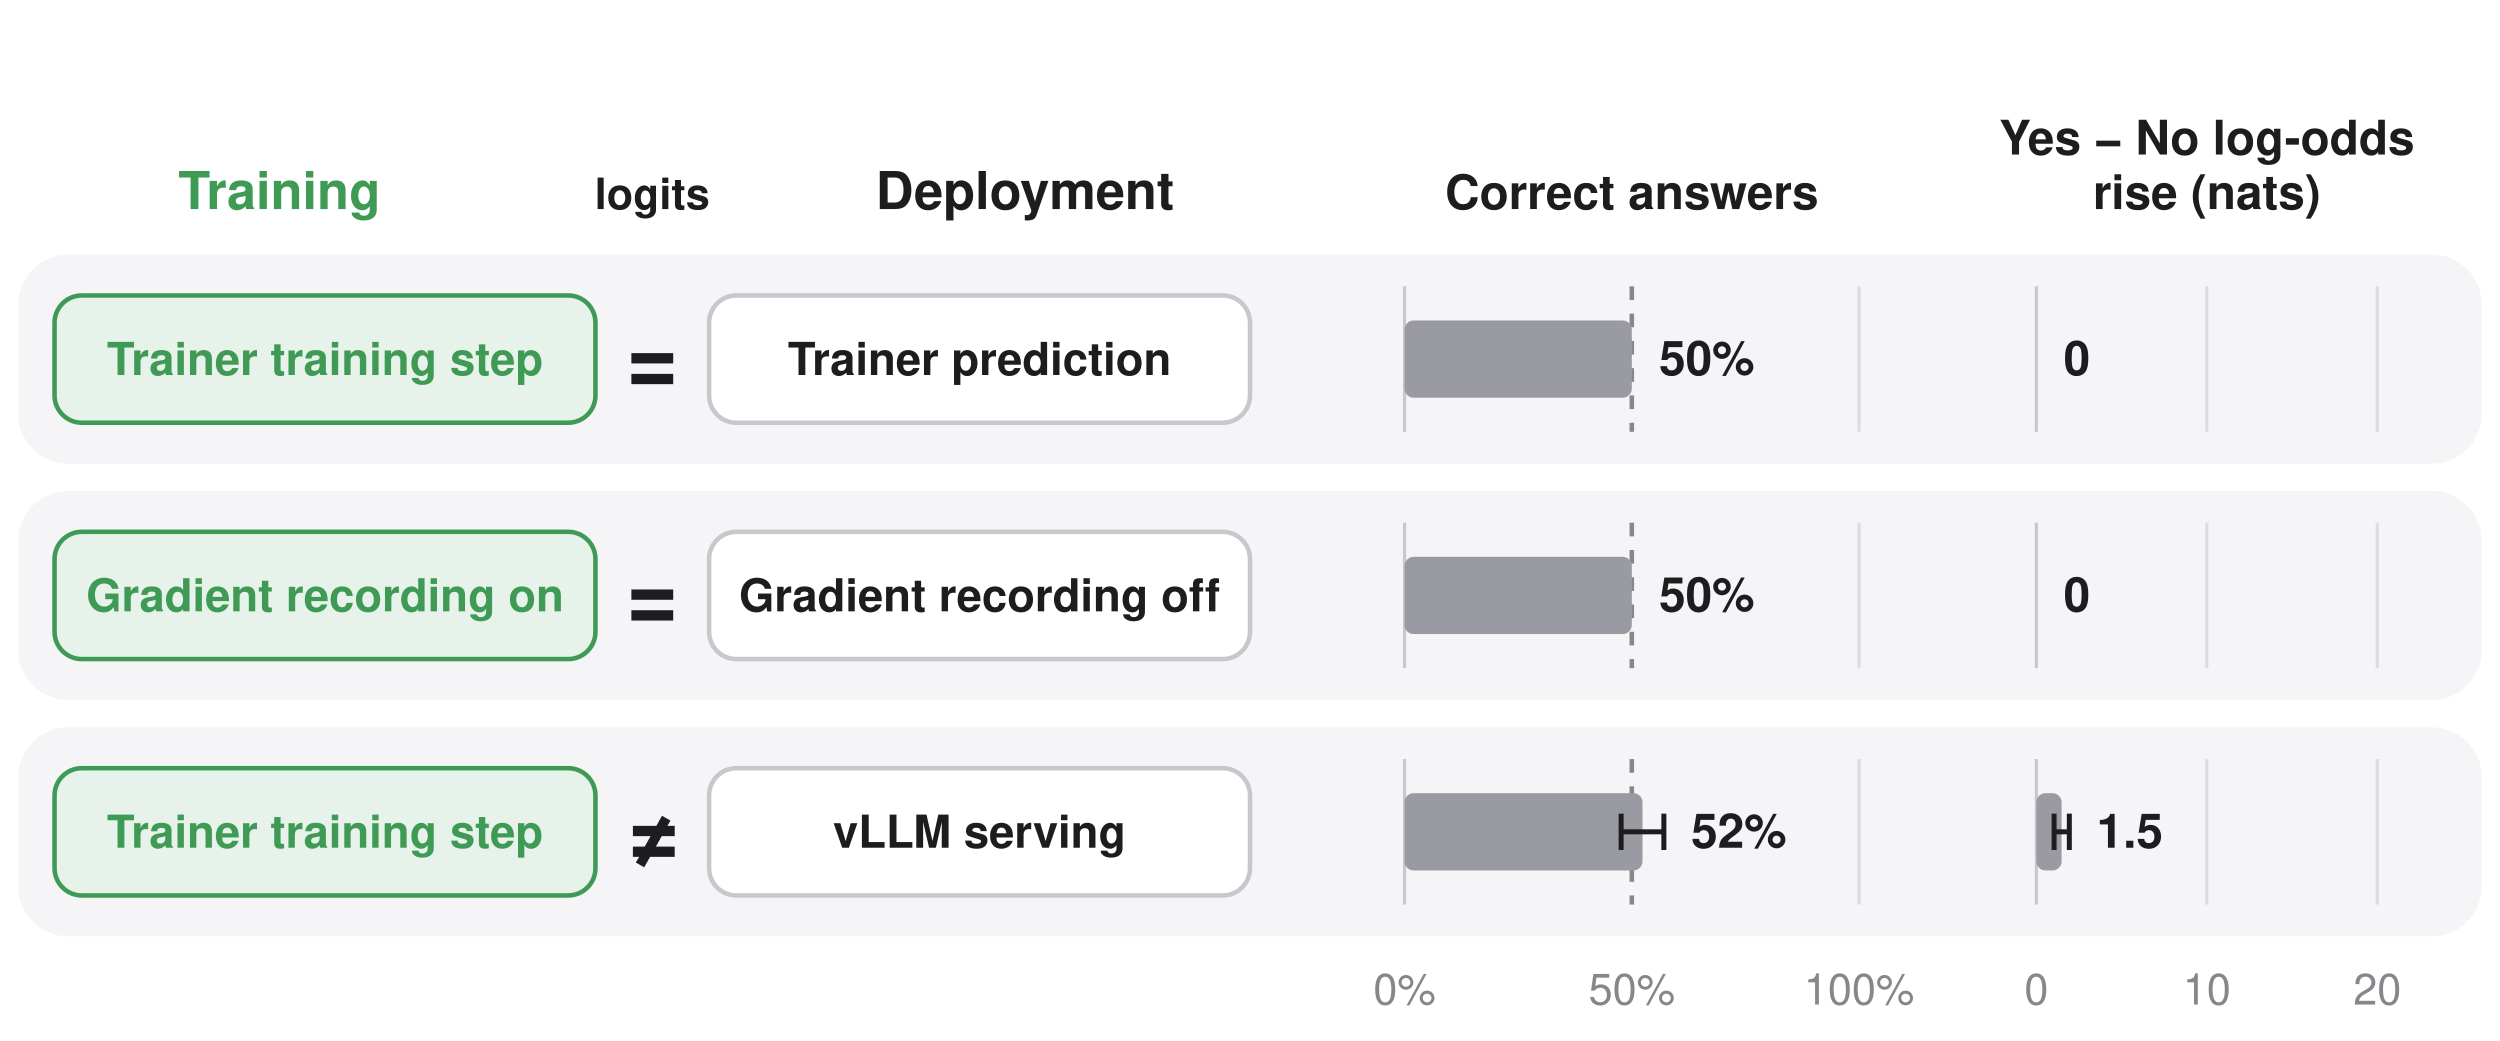
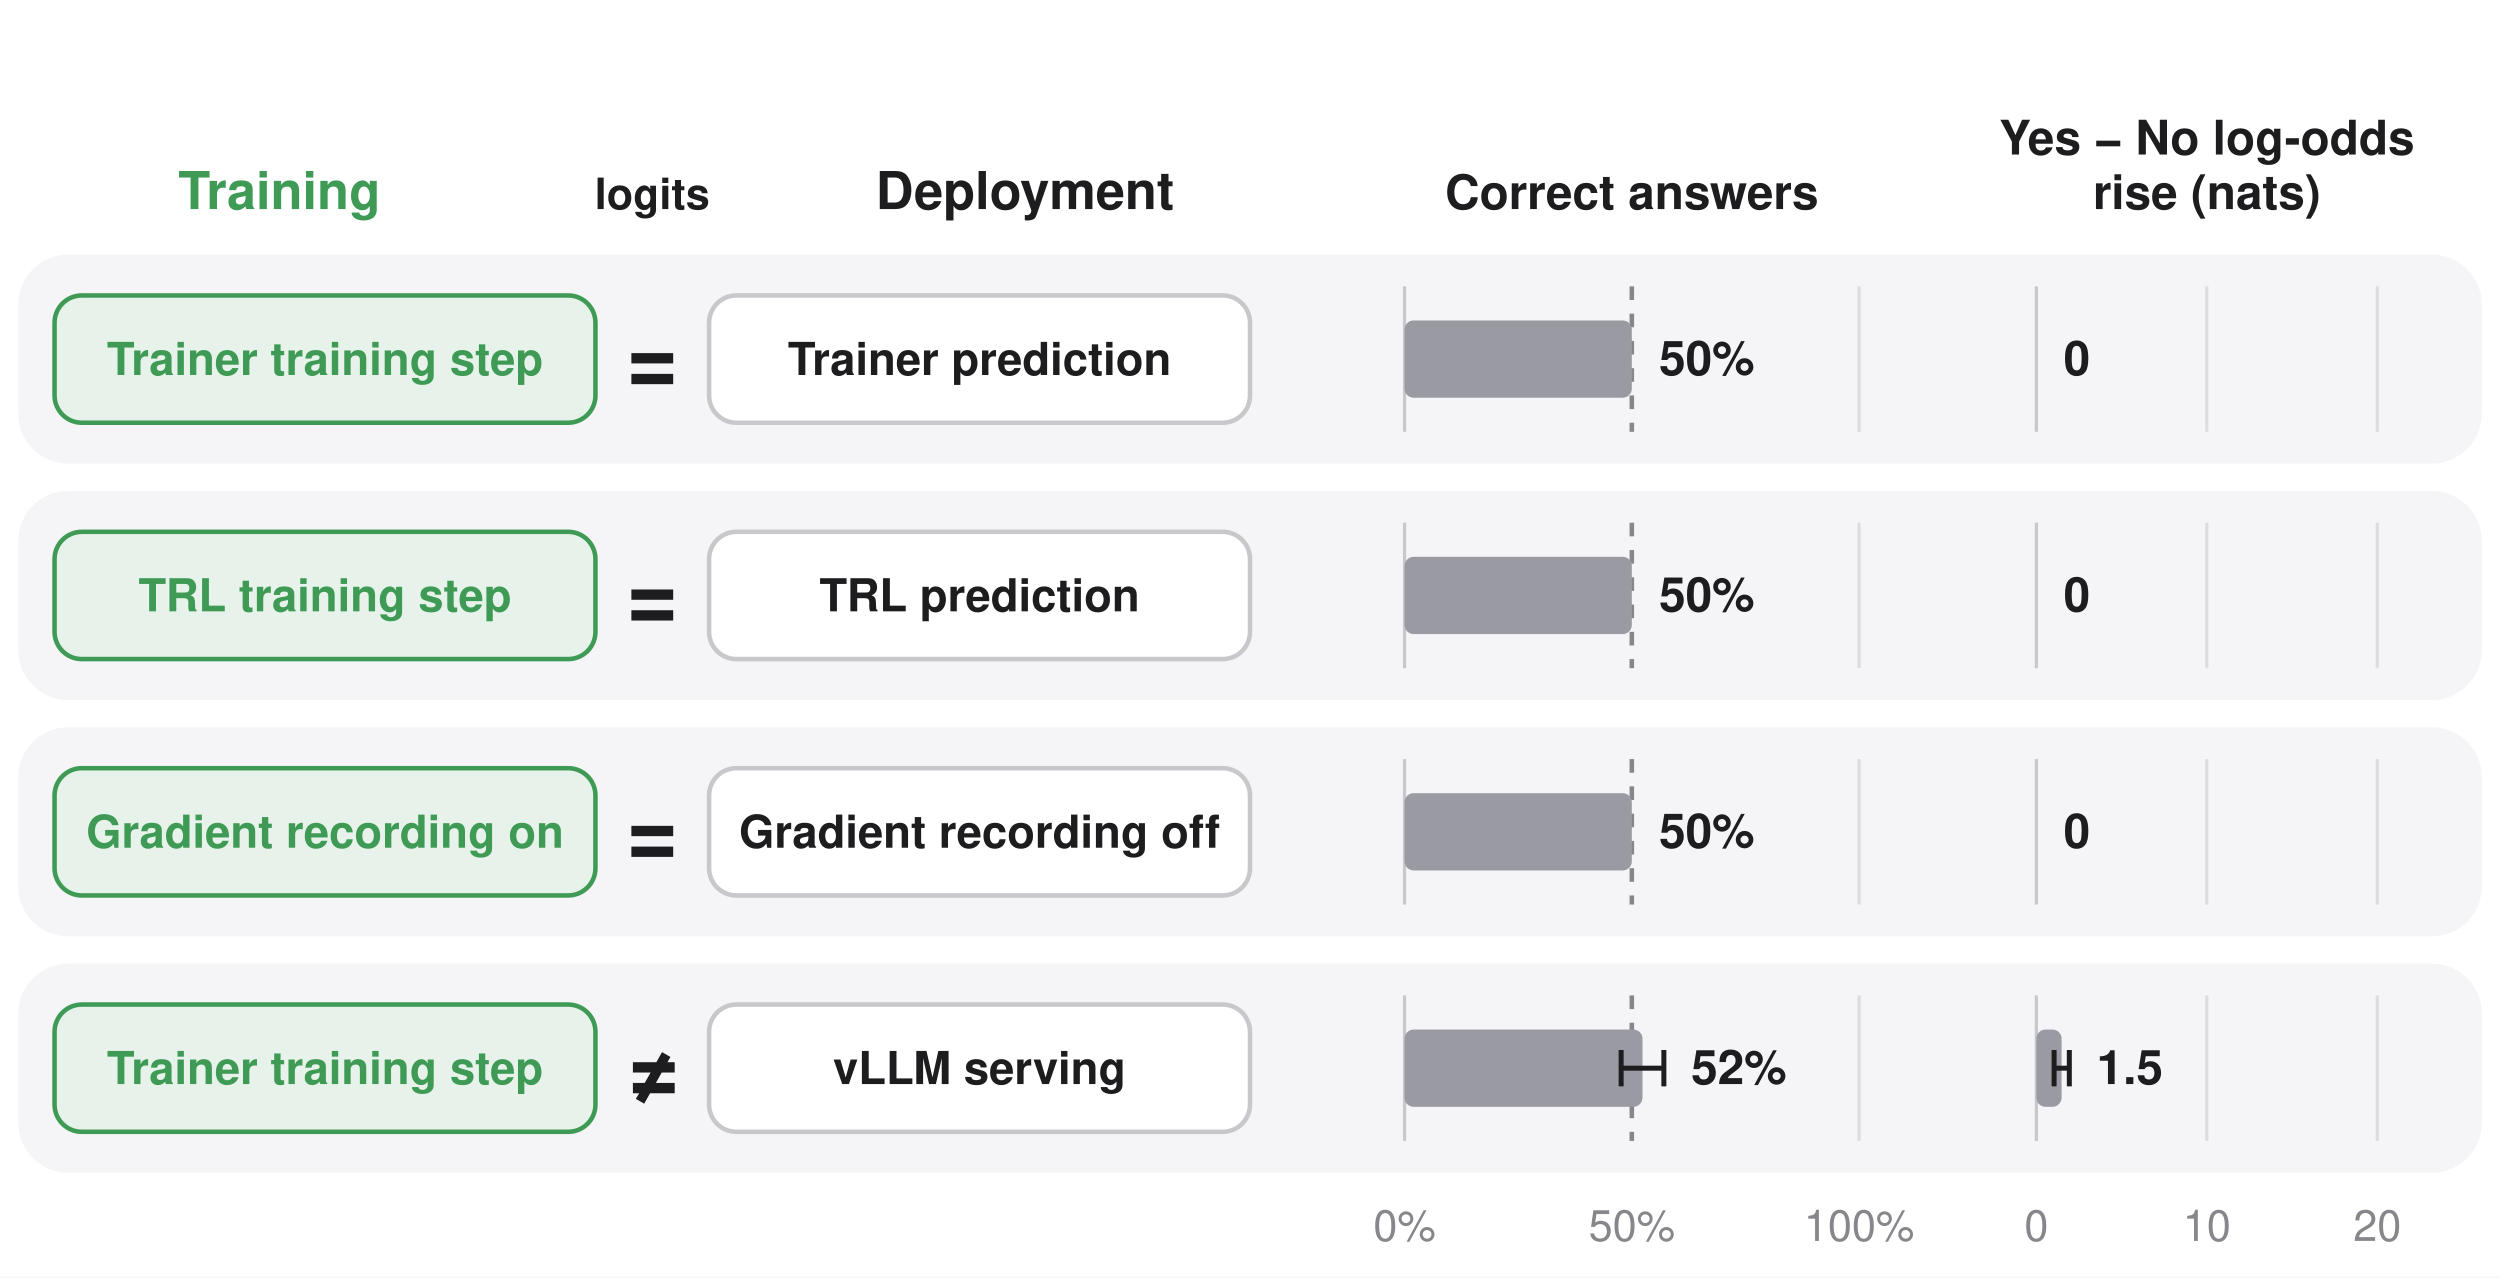
- <svg xmlns="http://www.w3.org/2000/svg" width="1100" height="458" viewBox="0 0 1100 458">
+ <svg xmlns="http://www.w3.org/2000/svg" width="1100" height="562" viewBox="0 0 1100 562">
  <defs>
    <filter id="shadow" x="-10%" y="-10%" width="120%" height="140%">
      <feGaussianBlur in="SourceAlpha" stdDeviation="7" />
      <feOffset dy="4" result="blur" />
      <feComponentTransfer>
        <feFuncA type="linear" slope="0.09" />
      </feComponentTransfer>
      <feMerge>
        <feMergeNode />
        <feMergeNode in="SourceGraphic" />
      </feMerge>
    </filter>
    <filter id="soft" x="-50%" y="-50%" width="200%" height="200%">
      <feGaussianBlur stdDeviation="6" />
    </filter>
  </defs>
  <rect width="100%" height="100%" fill="white" />
  <defs>
    <marker id="head-1D1D1F" viewBox="0 0 10 10" refX="8.5" refY="5" markerWidth="5.5" markerHeight="5.5" orient="auto">
      <path d="M0,0 L10,5 L0,10 z" fill="#1D1D1F" />
    </marker>
  </defs>
  <text x="123.0" y="92.0" font-family="Helvetica Neue, Helvetica, Arial, sans-serif" font-size="23" font-weight="700" fill="#3E9A55" text-anchor="middle">Training</text>
  <text x="451.0" y="92.0" font-family="Helvetica Neue, Helvetica, Arial, sans-serif" font-size="23" font-weight="700" fill="#1D1D1F" text-anchor="middle">Deployment</text>
  <text x="287.0" y="92.0" font-family="Helvetica Neue, Helvetica, Arial, sans-serif" font-size="19" font-weight="700" fill="#1D1D1F" text-anchor="middle">logits</text>
  <text x="718.0" y="92.0" font-family="Helvetica Neue, Helvetica, Arial, sans-serif" font-size="21" font-weight="700" fill="#1D1D1F" text-anchor="middle">Correct answers</text>
  <text x="971.0" y="68.0" font-family="Helvetica Neue, Helvetica, Arial, sans-serif" font-size="21" font-weight="700" fill="#1D1D1F" text-anchor="middle">Yes − No log-odds</text>
  <text x="971.0" y="92.0" font-family="Helvetica Neue, Helvetica, Arial, sans-serif" font-size="21" font-weight="700" fill="#1D1D1F" text-anchor="middle">rise (nats)</text>
  <rect x="8" y="112" width="1084" height="92" rx="22" fill="#F5F5F7" />
  <rect x="24.0" y="130.0" width="238.0" height="56.0" rx="12" fill="#E7F3EA" stroke="#3E9A55" stroke-width="2" />
  <text x="143.0" y="165.0" font-family="Helvetica Neue, Helvetica, Arial, sans-serif" font-size="20" font-weight="700" fill="#3E9A55" text-anchor="middle">Trainer training step</text>
  <rect x="312.0" y="130.0" width="238.0" height="56.0" rx="12" fill="white" stroke="#C7C7CC" stroke-width="2" />
  <text x="431.0" y="165.0" font-family="Helvetica Neue, Helvetica, Arial, sans-serif" font-size="20" font-weight="700" fill="#1D1D1F" text-anchor="middle">Trainer prediction</text>
  <text x="287.0" y="171.0" font-family="Helvetica Neue, Helvetica, Arial, sans-serif" font-size="38" font-weight="700" fill="#1D1D1F" text-anchor="middle">=</text>
  <line x1="618.0" y1="126" x2="618.0" y2="190" stroke="#C7C7CC" stroke-width="1.4" />
  <line x1="718.0" y1="126" x2="718.0" y2="190" stroke="#86868B" stroke-width="2" stroke-dasharray="6 6" />
  <line x1="818.0" y1="126" x2="818.0" y2="190" stroke="#DCDCE1" stroke-width="1.4" />
  <rect x="618" y="141.0" width="100.0" height="34" rx="4" fill="#9A9AA2" />
  <text x="730.0" y="165.0" font-family="Helvetica Neue, Helvetica, Arial, sans-serif" font-size="21" font-weight="700" fill="#1D1D1F" text-anchor="start">50%</text>
  <line x1="896.0" y1="126" x2="896.0" y2="190" stroke="#C7C7CC" stroke-width="1.4" />
  <line x1="971.0" y1="126" x2="971.0" y2="190" stroke="#DCDCE1" stroke-width="1.4" />
  <line x1="1046.0" y1="126" x2="1046.0" y2="190" stroke="#DCDCE1" stroke-width="1.4" />
  <text x="908.0" y="165.0" font-family="Helvetica Neue, Helvetica, Arial, sans-serif" font-size="21" font-weight="700" fill="#1D1D1F" text-anchor="start">0</text>
  <rect x="8" y="216" width="1084" height="92" rx="22" fill="#F5F5F7" />
  <rect x="24.0" y="234.0" width="238.0" height="56.0" rx="12" fill="#E7F3EA" stroke="#3E9A55" stroke-width="2" />
-   <text x="143.0" y="269.0" font-family="Helvetica Neue, Helvetica, Arial, sans-serif" font-size="20" font-weight="700" fill="#3E9A55" text-anchor="middle">Gradient recording on</text>
+   <text x="143.0" y="269.0" font-family="Helvetica Neue, Helvetica, Arial, sans-serif" font-size="20" font-weight="700" fill="#3E9A55" text-anchor="middle">TRL training step</text>
  <rect x="312.0" y="234.0" width="238.0" height="56.0" rx="12" fill="white" stroke="#C7C7CC" stroke-width="2" />
-   <text x="431.0" y="269.0" font-family="Helvetica Neue, Helvetica, Arial, sans-serif" font-size="20" font-weight="700" fill="#1D1D1F" text-anchor="middle">Gradient recording off</text>
+   <text x="431.0" y="269.0" font-family="Helvetica Neue, Helvetica, Arial, sans-serif" font-size="20" font-weight="700" fill="#1D1D1F" text-anchor="middle">TRL prediction</text>
  <text x="287.0" y="275.0" font-family="Helvetica Neue, Helvetica, Arial, sans-serif" font-size="38" font-weight="700" fill="#1D1D1F" text-anchor="middle">=</text>
  <line x1="618.0" y1="230" x2="618.0" y2="294" stroke="#C7C7CC" stroke-width="1.4" />
  <line x1="718.0" y1="230" x2="718.0" y2="294" stroke="#86868B" stroke-width="2" stroke-dasharray="6 6" />
  <line x1="818.0" y1="230" x2="818.0" y2="294" stroke="#DCDCE1" stroke-width="1.4" />
  <rect x="618" y="245.0" width="100.0" height="34" rx="4" fill="#9A9AA2" />
  <text x="730.0" y="269.0" font-family="Helvetica Neue, Helvetica, Arial, sans-serif" font-size="21" font-weight="700" fill="#1D1D1F" text-anchor="start">50%</text>
  <line x1="896.0" y1="230" x2="896.0" y2="294" stroke="#C7C7CC" stroke-width="1.4" />
  <line x1="971.0" y1="230" x2="971.0" y2="294" stroke="#DCDCE1" stroke-width="1.4" />
  <line x1="1046.0" y1="230" x2="1046.0" y2="294" stroke="#DCDCE1" stroke-width="1.4" />
  <text x="908.0" y="269.0" font-family="Helvetica Neue, Helvetica, Arial, sans-serif" font-size="21" font-weight="700" fill="#1D1D1F" text-anchor="start">0</text>
  <rect x="8" y="320" width="1084" height="92" rx="22" fill="#F5F5F7" />
  <rect x="24.0" y="338.0" width="238.0" height="56.0" rx="12" fill="#E7F3EA" stroke="#3E9A55" stroke-width="2" />
-   <text x="143.0" y="373.0" font-family="Helvetica Neue, Helvetica, Arial, sans-serif" font-size="20" font-weight="700" fill="#3E9A55" text-anchor="middle">Trainer training step</text>
+   <text x="143.0" y="373.0" font-family="Helvetica Neue, Helvetica, Arial, sans-serif" font-size="20" font-weight="700" fill="#3E9A55" text-anchor="middle">Gradient recording on</text>
  <rect x="312.0" y="338.0" width="238.0" height="56.0" rx="12" fill="white" stroke="#C7C7CC" stroke-width="2" />
-   <text x="431.0" y="373.0" font-family="Helvetica Neue, Helvetica, Arial, sans-serif" font-size="20" font-weight="700" fill="#1D1D1F" text-anchor="middle">vLLM serving</text>
-   <text x="287.0" y="379.0" font-family="Helvetica Neue, Helvetica, Arial, sans-serif" font-size="38" font-weight="700" fill="#1D1D1F" text-anchor="middle">≠</text>
+   <text x="431.0" y="373.0" font-family="Helvetica Neue, Helvetica, Arial, sans-serif" font-size="20" font-weight="700" fill="#1D1D1F" text-anchor="middle">Gradient recording off</text>
+   <text x="287.0" y="379.0" font-family="Helvetica Neue, Helvetica, Arial, sans-serif" font-size="38" font-weight="700" fill="#1D1D1F" text-anchor="middle">=</text>
  <line x1="618.0" y1="334" x2="618.0" y2="398" stroke="#C7C7CC" stroke-width="1.4" />
  <line x1="718.0" y1="334" x2="718.0" y2="398" stroke="#86868B" stroke-width="2" stroke-dasharray="6 6" />
  <line x1="818.0" y1="334" x2="818.0" y2="398" stroke="#DCDCE1" stroke-width="1.4" />
-   <rect x="618" y="349.0" width="104.7" height="34" rx="4" fill="#9A9AA2" />
-   <path d="M713.3 366.0H732.1M713.3 358.0V374.0M732.1 358.0V374.0" stroke="#1D1D1F" stroke-width="2.2" fill="none" />
-   <text x="744.1" y="373.0" font-family="Helvetica Neue, Helvetica, Arial, sans-serif" font-size="21" font-weight="700" fill="#1D1D1F" text-anchor="start">52%</text>
+   <rect x="618" y="349.0" width="100.0" height="34" rx="4" fill="#9A9AA2" />
+   <text x="730.0" y="373.0" font-family="Helvetica Neue, Helvetica, Arial, sans-serif" font-size="21" font-weight="700" fill="#1D1D1F" text-anchor="start">50%</text>
  <line x1="896.0" y1="334" x2="896.0" y2="398" stroke="#C7C7CC" stroke-width="1.4" />
  <line x1="971.0" y1="334" x2="971.0" y2="398" stroke="#DCDCE1" stroke-width="1.4" />
  <line x1="1046.0" y1="334" x2="1046.0" y2="398" stroke="#DCDCE1" stroke-width="1.4" />
-   <rect x="896" y="349.0" width="11.1" height="34" rx="4" fill="#9A9AA2" />
-   <path d="M903.8 366.0H910.5M903.8 358.0V374.0M910.5 358.0V374.0" stroke="#1D1D1F" stroke-width="2.2" fill="none" />
-   <text x="922.5" y="373.0" font-family="Helvetica Neue, Helvetica, Arial, sans-serif" font-size="21" font-weight="700" fill="#1D1D1F" text-anchor="start">1.5</text>
-   <text x="618.0" y="442.0" font-family="Helvetica Neue, Helvetica, Arial, sans-serif" font-size="19" font-weight="400" fill="#86868B" text-anchor="middle">0%</text>
-   <text x="718.0" y="442.0" font-family="Helvetica Neue, Helvetica, Arial, sans-serif" font-size="19" font-weight="400" fill="#86868B" text-anchor="middle">50%</text>
-   <text x="818.0" y="442.0" font-family="Helvetica Neue, Helvetica, Arial, sans-serif" font-size="19" font-weight="400" fill="#86868B" text-anchor="middle">100%</text>
-   <text x="896.0" y="442.0" font-family="Helvetica Neue, Helvetica, Arial, sans-serif" font-size="19" font-weight="400" fill="#86868B" text-anchor="middle">0</text>
-   <text x="971.0" y="442.0" font-family="Helvetica Neue, Helvetica, Arial, sans-serif" font-size="19" font-weight="400" fill="#86868B" text-anchor="middle">10</text>
-   <text x="1046.0" y="442.0" font-family="Helvetica Neue, Helvetica, Arial, sans-serif" font-size="19" font-weight="400" fill="#86868B" text-anchor="middle">20</text>
+   <text x="908.0" y="373.0" font-family="Helvetica Neue, Helvetica, Arial, sans-serif" font-size="21" font-weight="700" fill="#1D1D1F" text-anchor="start">0</text>
+   <rect x="8" y="424" width="1084" height="92" rx="22" fill="#F5F5F7" />
+   <rect x="24.0" y="442.0" width="238.0" height="56.0" rx="12" fill="#E7F3EA" stroke="#3E9A55" stroke-width="2" />
+   <text x="143.0" y="477.0" font-family="Helvetica Neue, Helvetica, Arial, sans-serif" font-size="20" font-weight="700" fill="#3E9A55" text-anchor="middle">Trainer training step</text>
+   <rect x="312.0" y="442.0" width="238.0" height="56.0" rx="12" fill="white" stroke="#C7C7CC" stroke-width="2" />
+   <text x="431.0" y="477.0" font-family="Helvetica Neue, Helvetica, Arial, sans-serif" font-size="20" font-weight="700" fill="#1D1D1F" text-anchor="middle">vLLM serving</text>
+   <text x="287.0" y="483.0" font-family="Helvetica Neue, Helvetica, Arial, sans-serif" font-size="38" font-weight="700" fill="#1D1D1F" text-anchor="middle">≠</text>
+   <line x1="618.0" y1="438" x2="618.0" y2="502" stroke="#C7C7CC" stroke-width="1.4" />
+   <line x1="718.0" y1="438" x2="718.0" y2="502" stroke="#86868B" stroke-width="2" stroke-dasharray="6 6" />
+   <line x1="818.0" y1="438" x2="818.0" y2="502" stroke="#DCDCE1" stroke-width="1.4" />
+   <rect x="618" y="453.0" width="104.7" height="34" rx="4" fill="#9A9AA2" />
+   <path d="M713.3 470.0H732.1M713.3 462.0V478.0M732.1 462.0V478.0" stroke="#1D1D1F" stroke-width="2.2" fill="none" />
+   <text x="744.1" y="477.0" font-family="Helvetica Neue, Helvetica, Arial, sans-serif" font-size="21" font-weight="700" fill="#1D1D1F" text-anchor="start">52%</text>
+   <line x1="896.0" y1="438" x2="896.0" y2="502" stroke="#C7C7CC" stroke-width="1.4" />
+   <line x1="971.0" y1="438" x2="971.0" y2="502" stroke="#DCDCE1" stroke-width="1.4" />
+   <line x1="1046.0" y1="438" x2="1046.0" y2="502" stroke="#DCDCE1" stroke-width="1.4" />
+   <rect x="896" y="453.0" width="11.1" height="34" rx="4" fill="#9A9AA2" />
+   <path d="M903.8 470.0H910.5M903.8 462.0V478.0M910.5 462.0V478.0" stroke="#1D1D1F" stroke-width="2.2" fill="none" />
+   <text x="922.5" y="477.0" font-family="Helvetica Neue, Helvetica, Arial, sans-serif" font-size="21" font-weight="700" fill="#1D1D1F" text-anchor="start">1.5</text>
+   <text x="618.0" y="546.0" font-family="Helvetica Neue, Helvetica, Arial, sans-serif" font-size="19" font-weight="400" fill="#86868B" text-anchor="middle">0%</text>
+   <text x="718.0" y="546.0" font-family="Helvetica Neue, Helvetica, Arial, sans-serif" font-size="19" font-weight="400" fill="#86868B" text-anchor="middle">50%</text>
+   <text x="818.0" y="546.0" font-family="Helvetica Neue, Helvetica, Arial, sans-serif" font-size="19" font-weight="400" fill="#86868B" text-anchor="middle">100%</text>
+   <text x="896.0" y="546.0" font-family="Helvetica Neue, Helvetica, Arial, sans-serif" font-size="19" font-weight="400" fill="#86868B" text-anchor="middle">0</text>
+   <text x="971.0" y="546.0" font-family="Helvetica Neue, Helvetica, Arial, sans-serif" font-size="19" font-weight="400" fill="#86868B" text-anchor="middle">10</text>
+   <text x="1046.0" y="546.0" font-family="Helvetica Neue, Helvetica, Arial, sans-serif" font-size="19" font-weight="400" fill="#86868B" text-anchor="middle">20</text>
</svg>
